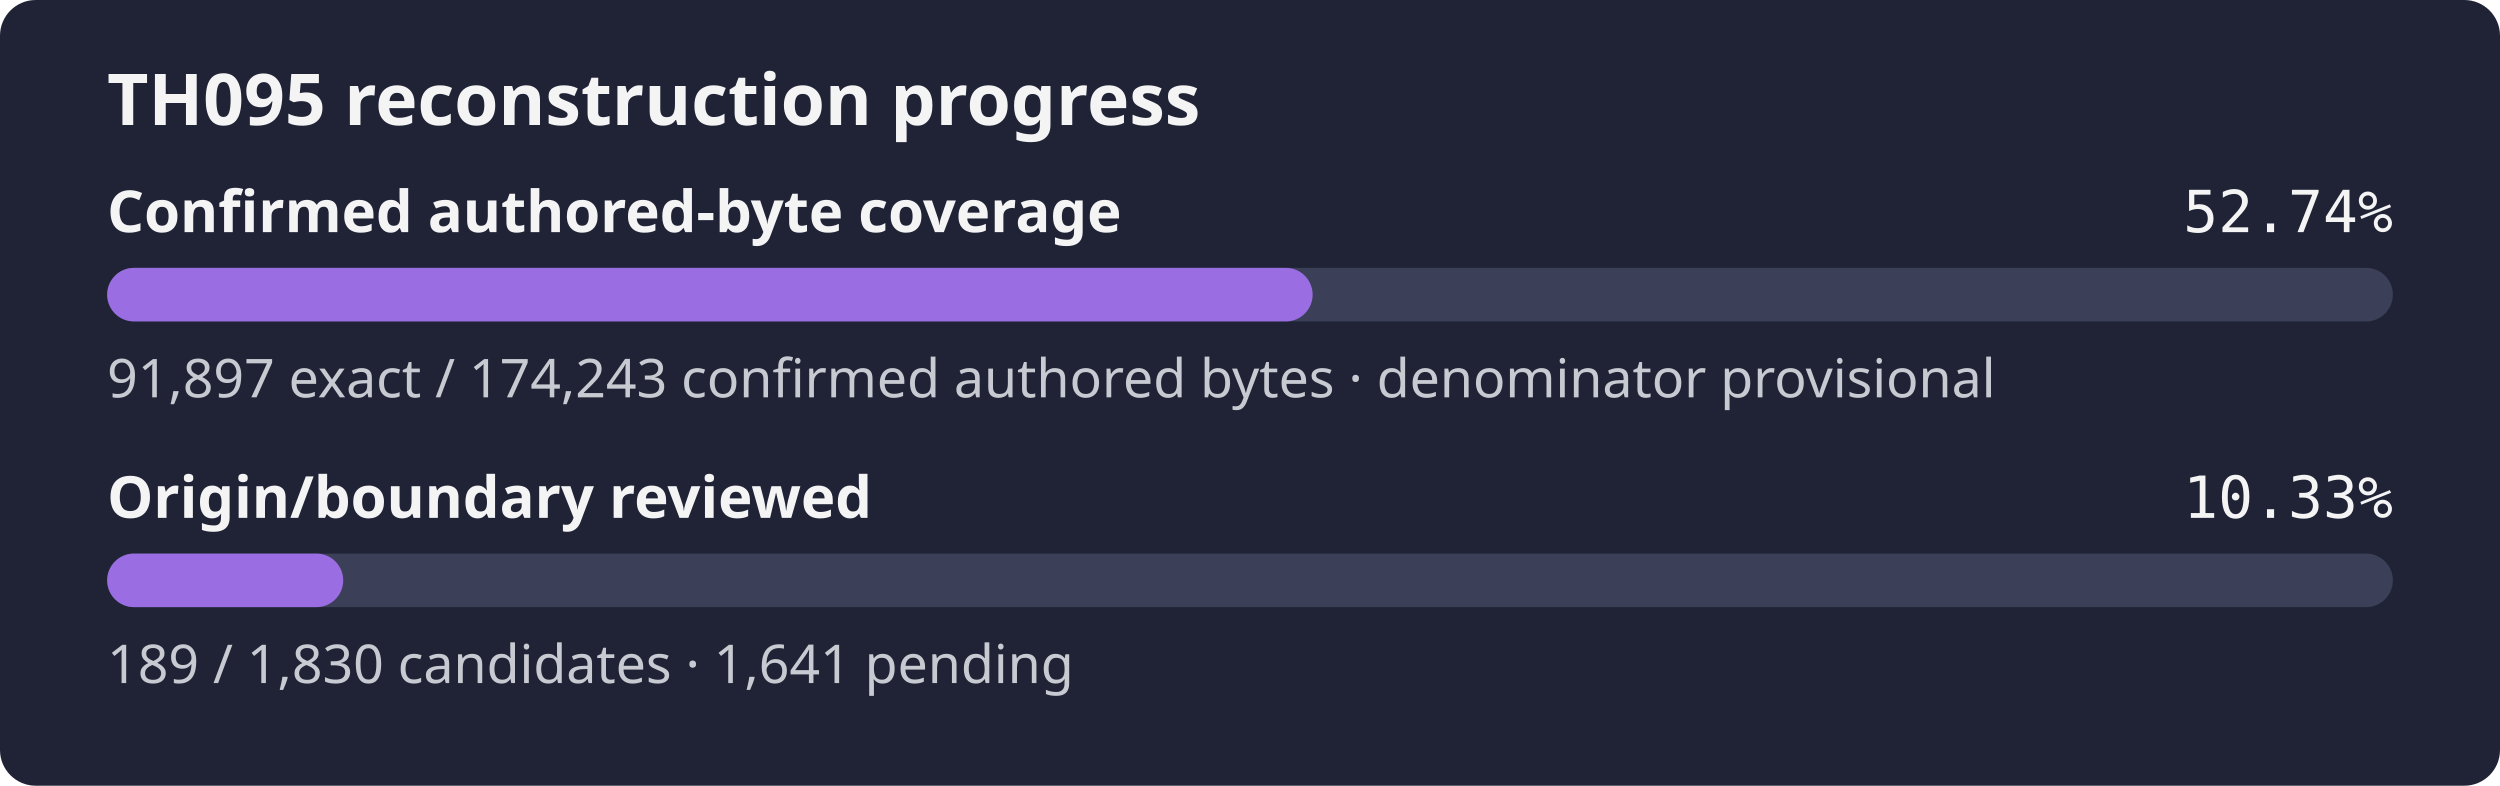
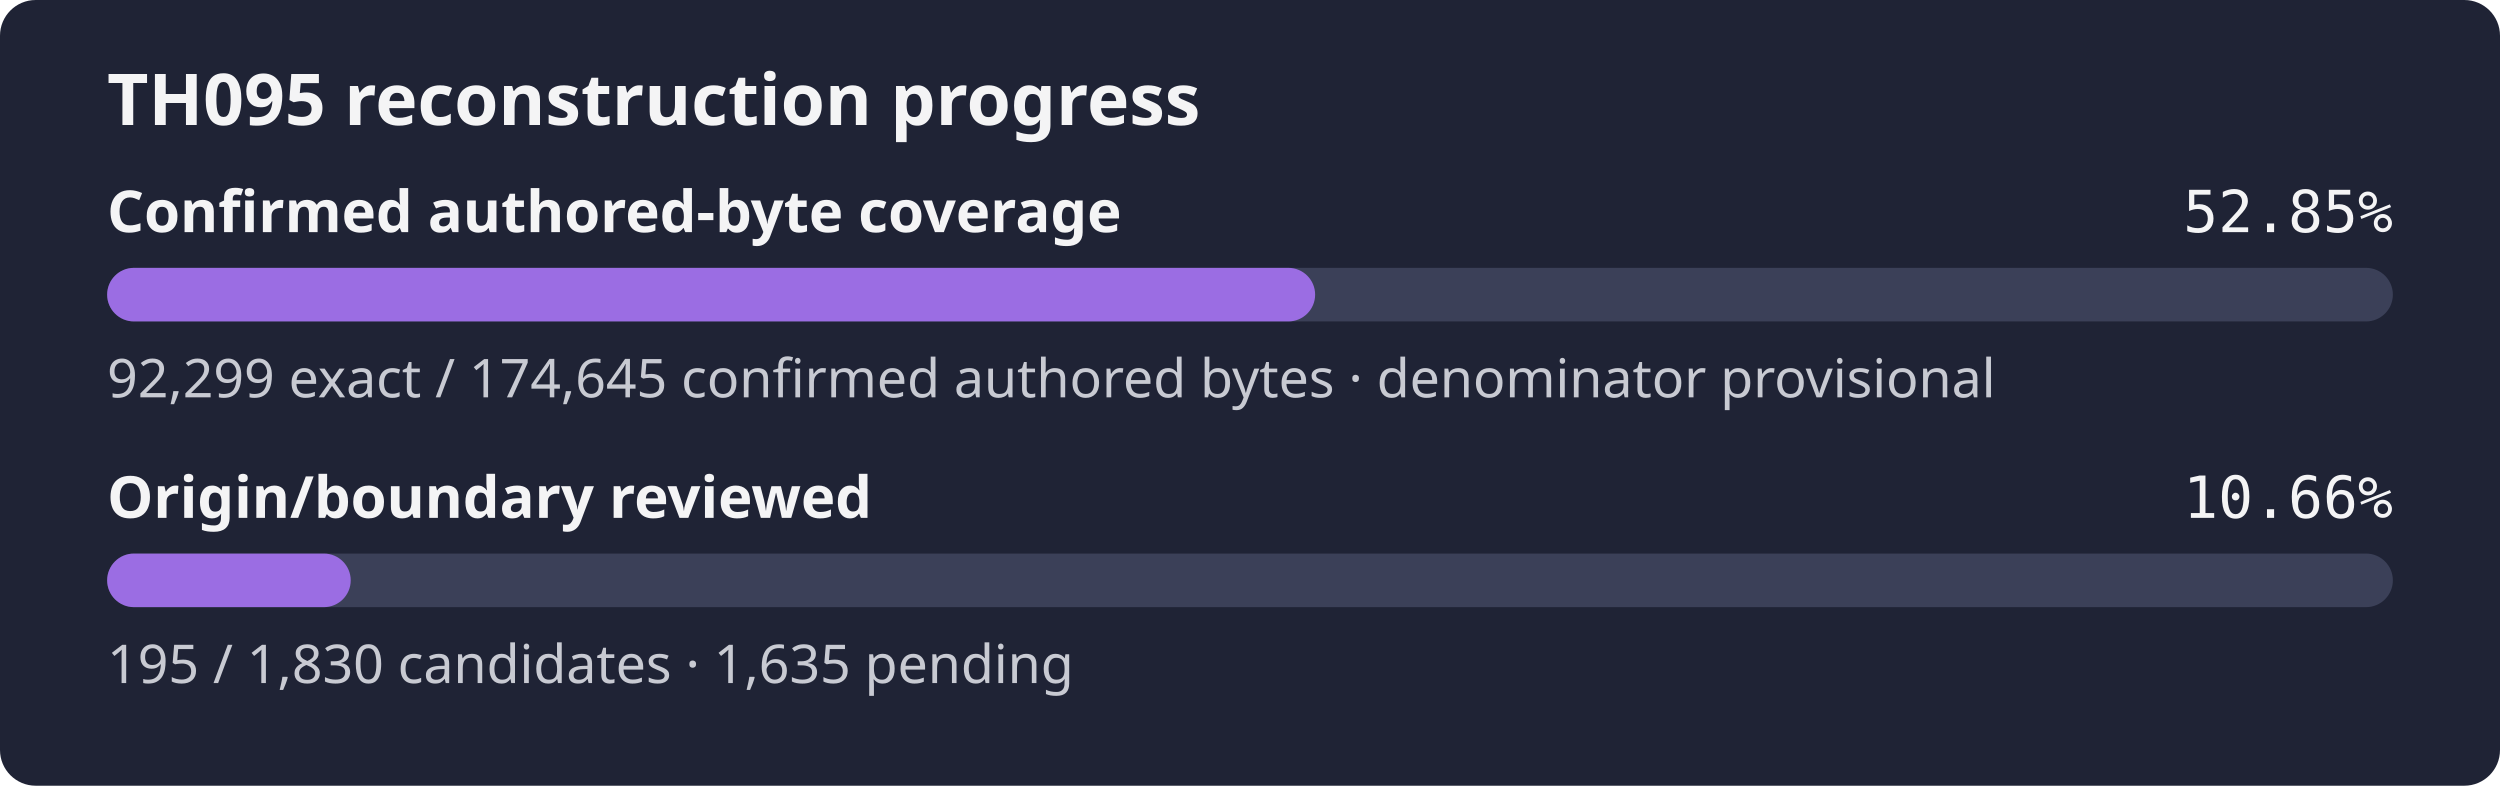
- <svg xmlns="http://www.w3.org/2000/svg" width="560" height="176" role="img" aria-label="TH095 reconstruction progress: 52.74% of the confirmed authored-byte set is exact, origin review 10.33%">
+ <svg xmlns="http://www.w3.org/2000/svg" width="560" height="176" role="img" aria-label="TH095 reconstruction progress: 52.85% of the confirmed authored-byte set is exact, origin review 10.66%">
  <rect width="560" height="176" rx="8" fill="#1f2335" />
  <text x="24" y="28" fill="#f4f4f5" font-family="sans-serif" font-size="16" font-weight="600">TH095 reconstruction progress</text>
  <text x="24" y="52" fill="#f4f4f5" font-family="sans-serif" font-size="13" font-weight="600">Confirmed authored-byte coverage</text>
-   <text x="536" y="52" fill="#f4f4f5" text-anchor="end" font-family="monospace" font-size="13">52.74%</text>
+   <text x="536" y="52" fill="#f4f4f5" text-anchor="end" font-family="monospace" font-size="13">52.85%</text>
  <rect x="24" y="60" width="512" height="12" rx="6" fill="#3b4058" />
-   <rect x="24" y="60" width="270.03" height="12" rx="6" fill="#9b6de3" />
-   <text x="24" y="89" fill="#c8cad2" font-family="sans-serif" font-size="12">91,897 exact / 174,243 confirmed authored bytes · denominator provisional</text>
+   <rect x="24" y="60" width="270.59" height="12" rx="6" fill="#9b6de3" />
+   <text x="24" y="89" fill="#c8cad2" font-family="sans-serif" font-size="12">92,299 exact / 174,645 confirmed authored bytes · denominator provisional</text>
  <text x="24" y="116" fill="#f4f4f5" font-family="sans-serif" font-size="13" font-weight="600">Origin/boundary reviewed</text>
-   <text x="536" y="116" fill="#f4f4f5" text-anchor="end" font-family="monospace" font-size="13">10.33%</text>
+   <text x="536" y="116" fill="#f4f4f5" text-anchor="end" font-family="monospace" font-size="13">10.66%</text>
  <rect x="24" y="124" width="512" height="12" rx="6" fill="#3b4058" />
-   <rect x="24" y="124" width="52.88" height="12" rx="6" fill="#9b6de3" />
-   <text x="24" y="153" fill="#c8cad2" font-family="sans-serif" font-size="12">189 / 1,830 candidates · 1,641 pending</text>
+   <rect x="24" y="124" width="54.56" height="12" rx="6" fill="#9b6de3" />
+   <text x="24" y="153" fill="#c8cad2" font-family="sans-serif" font-size="12">195 / 1,830 candidates · 1,635 pending</text>
</svg>
